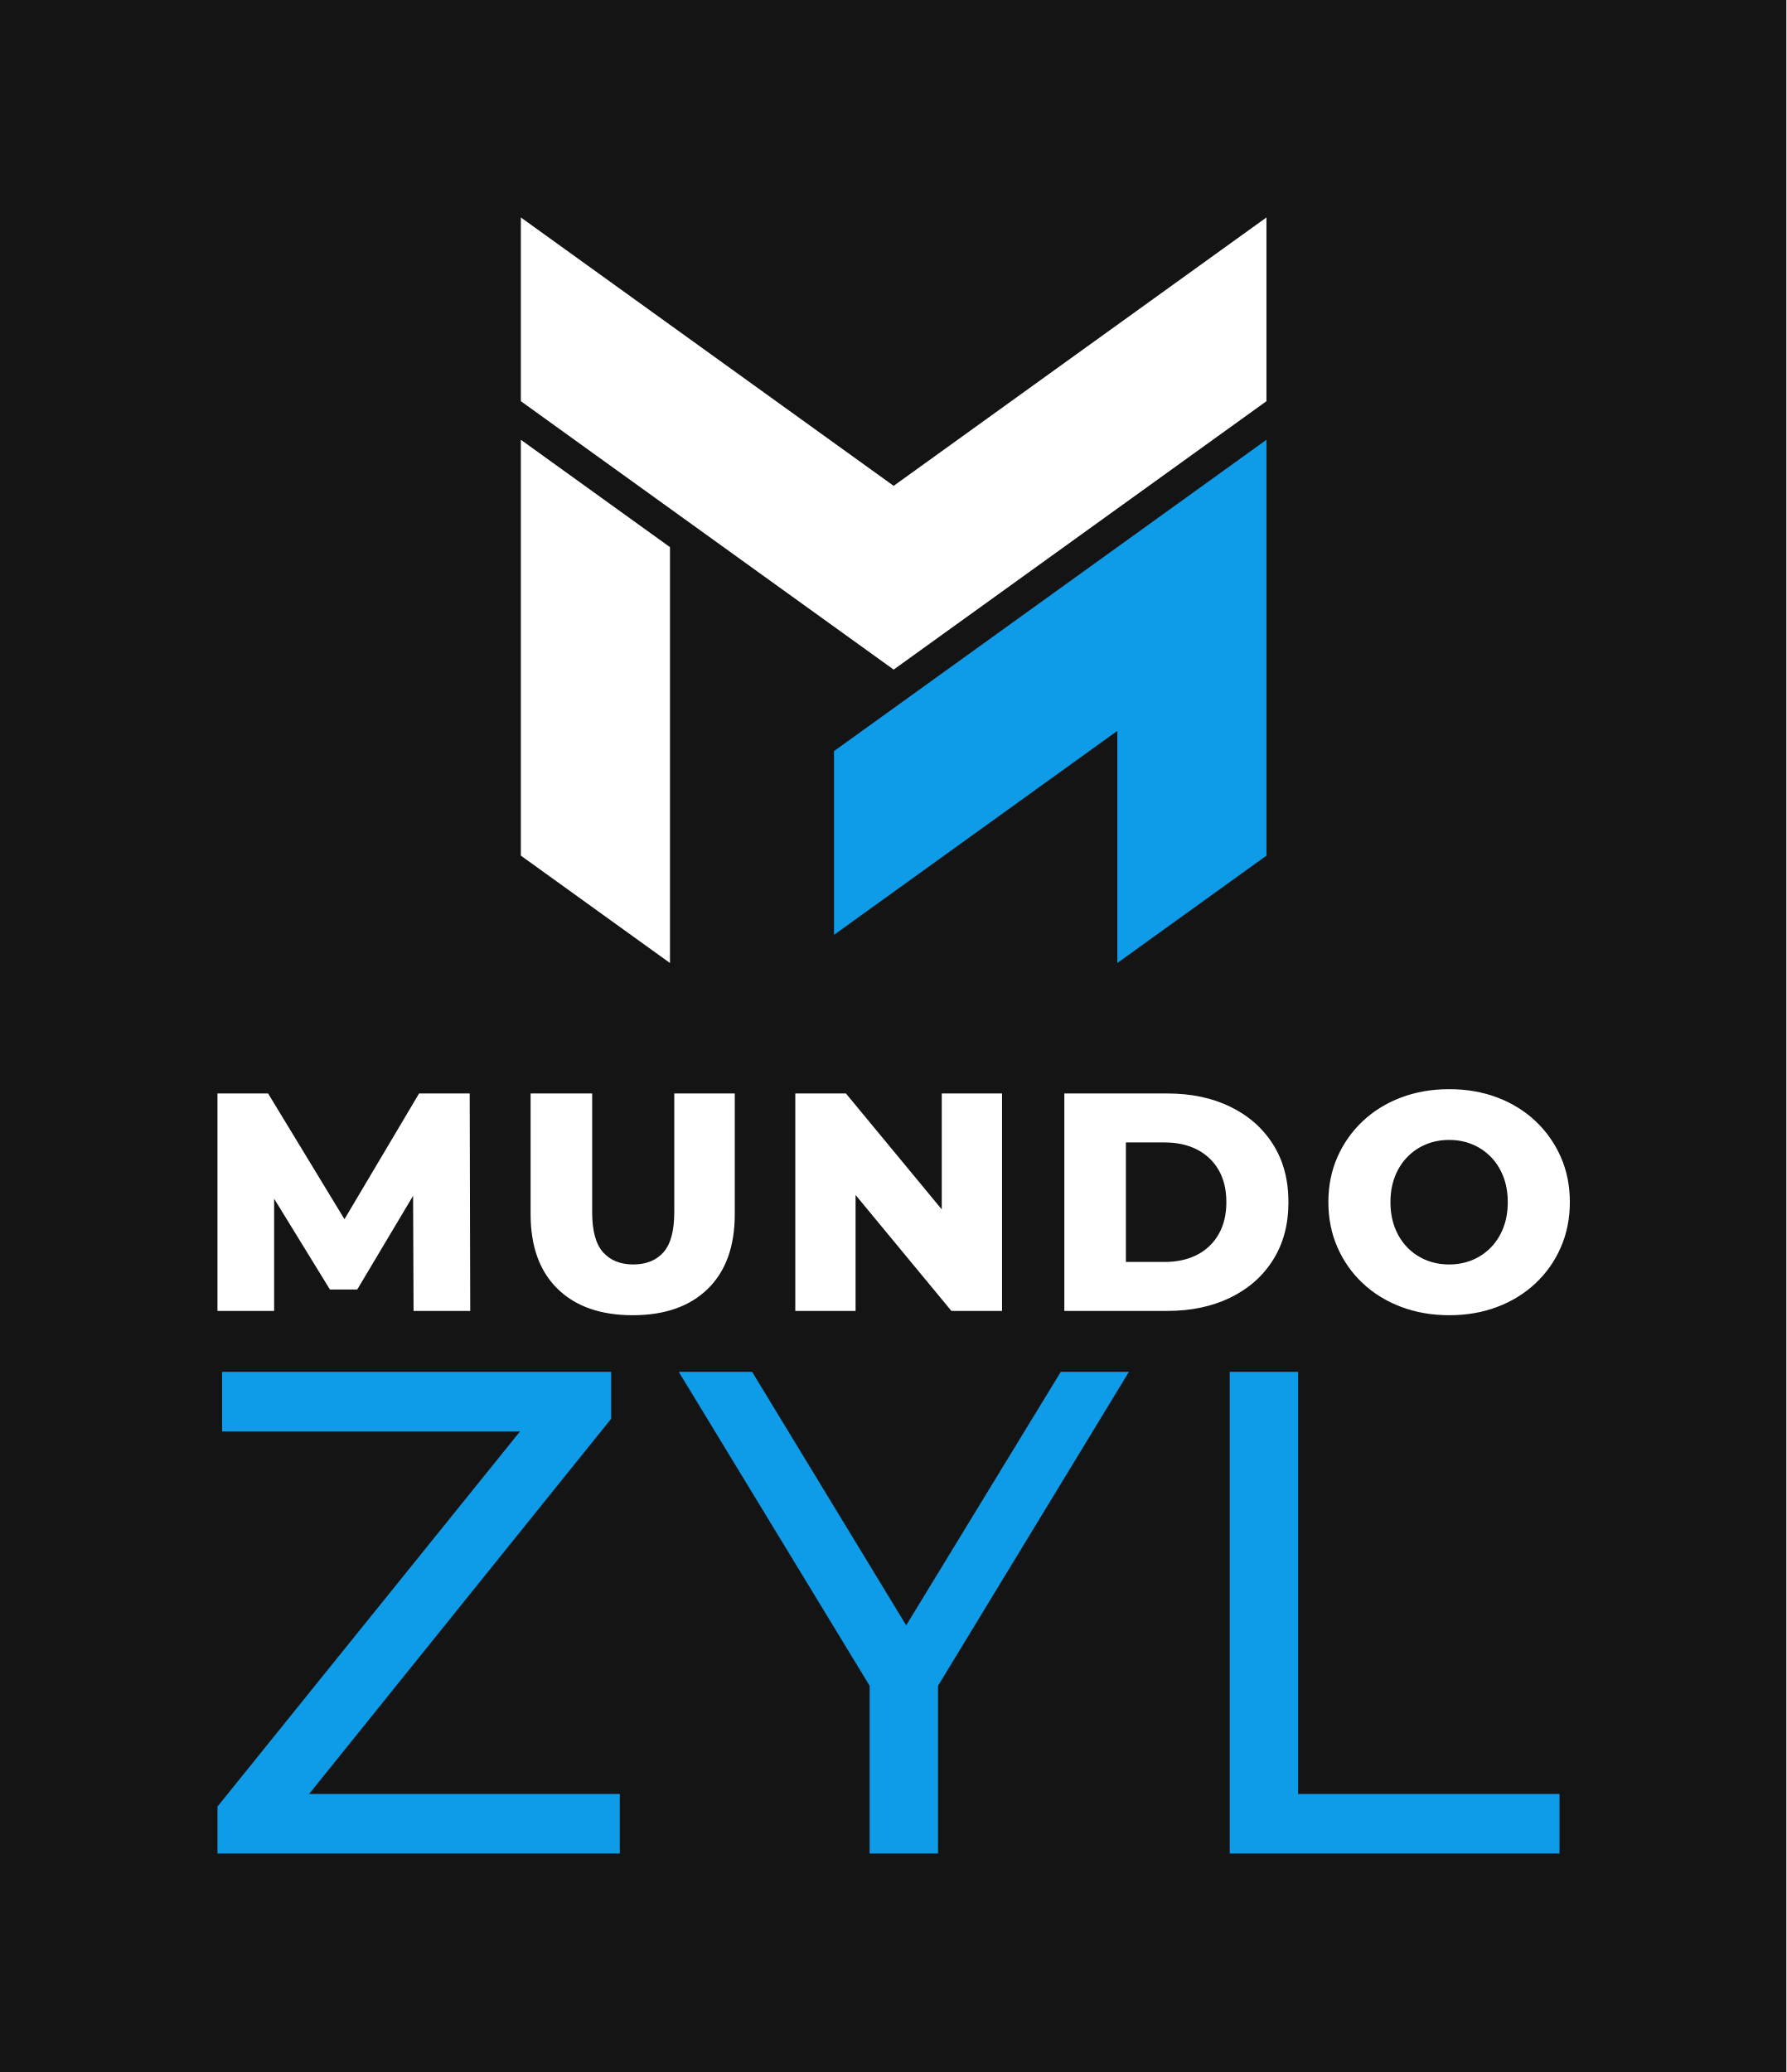
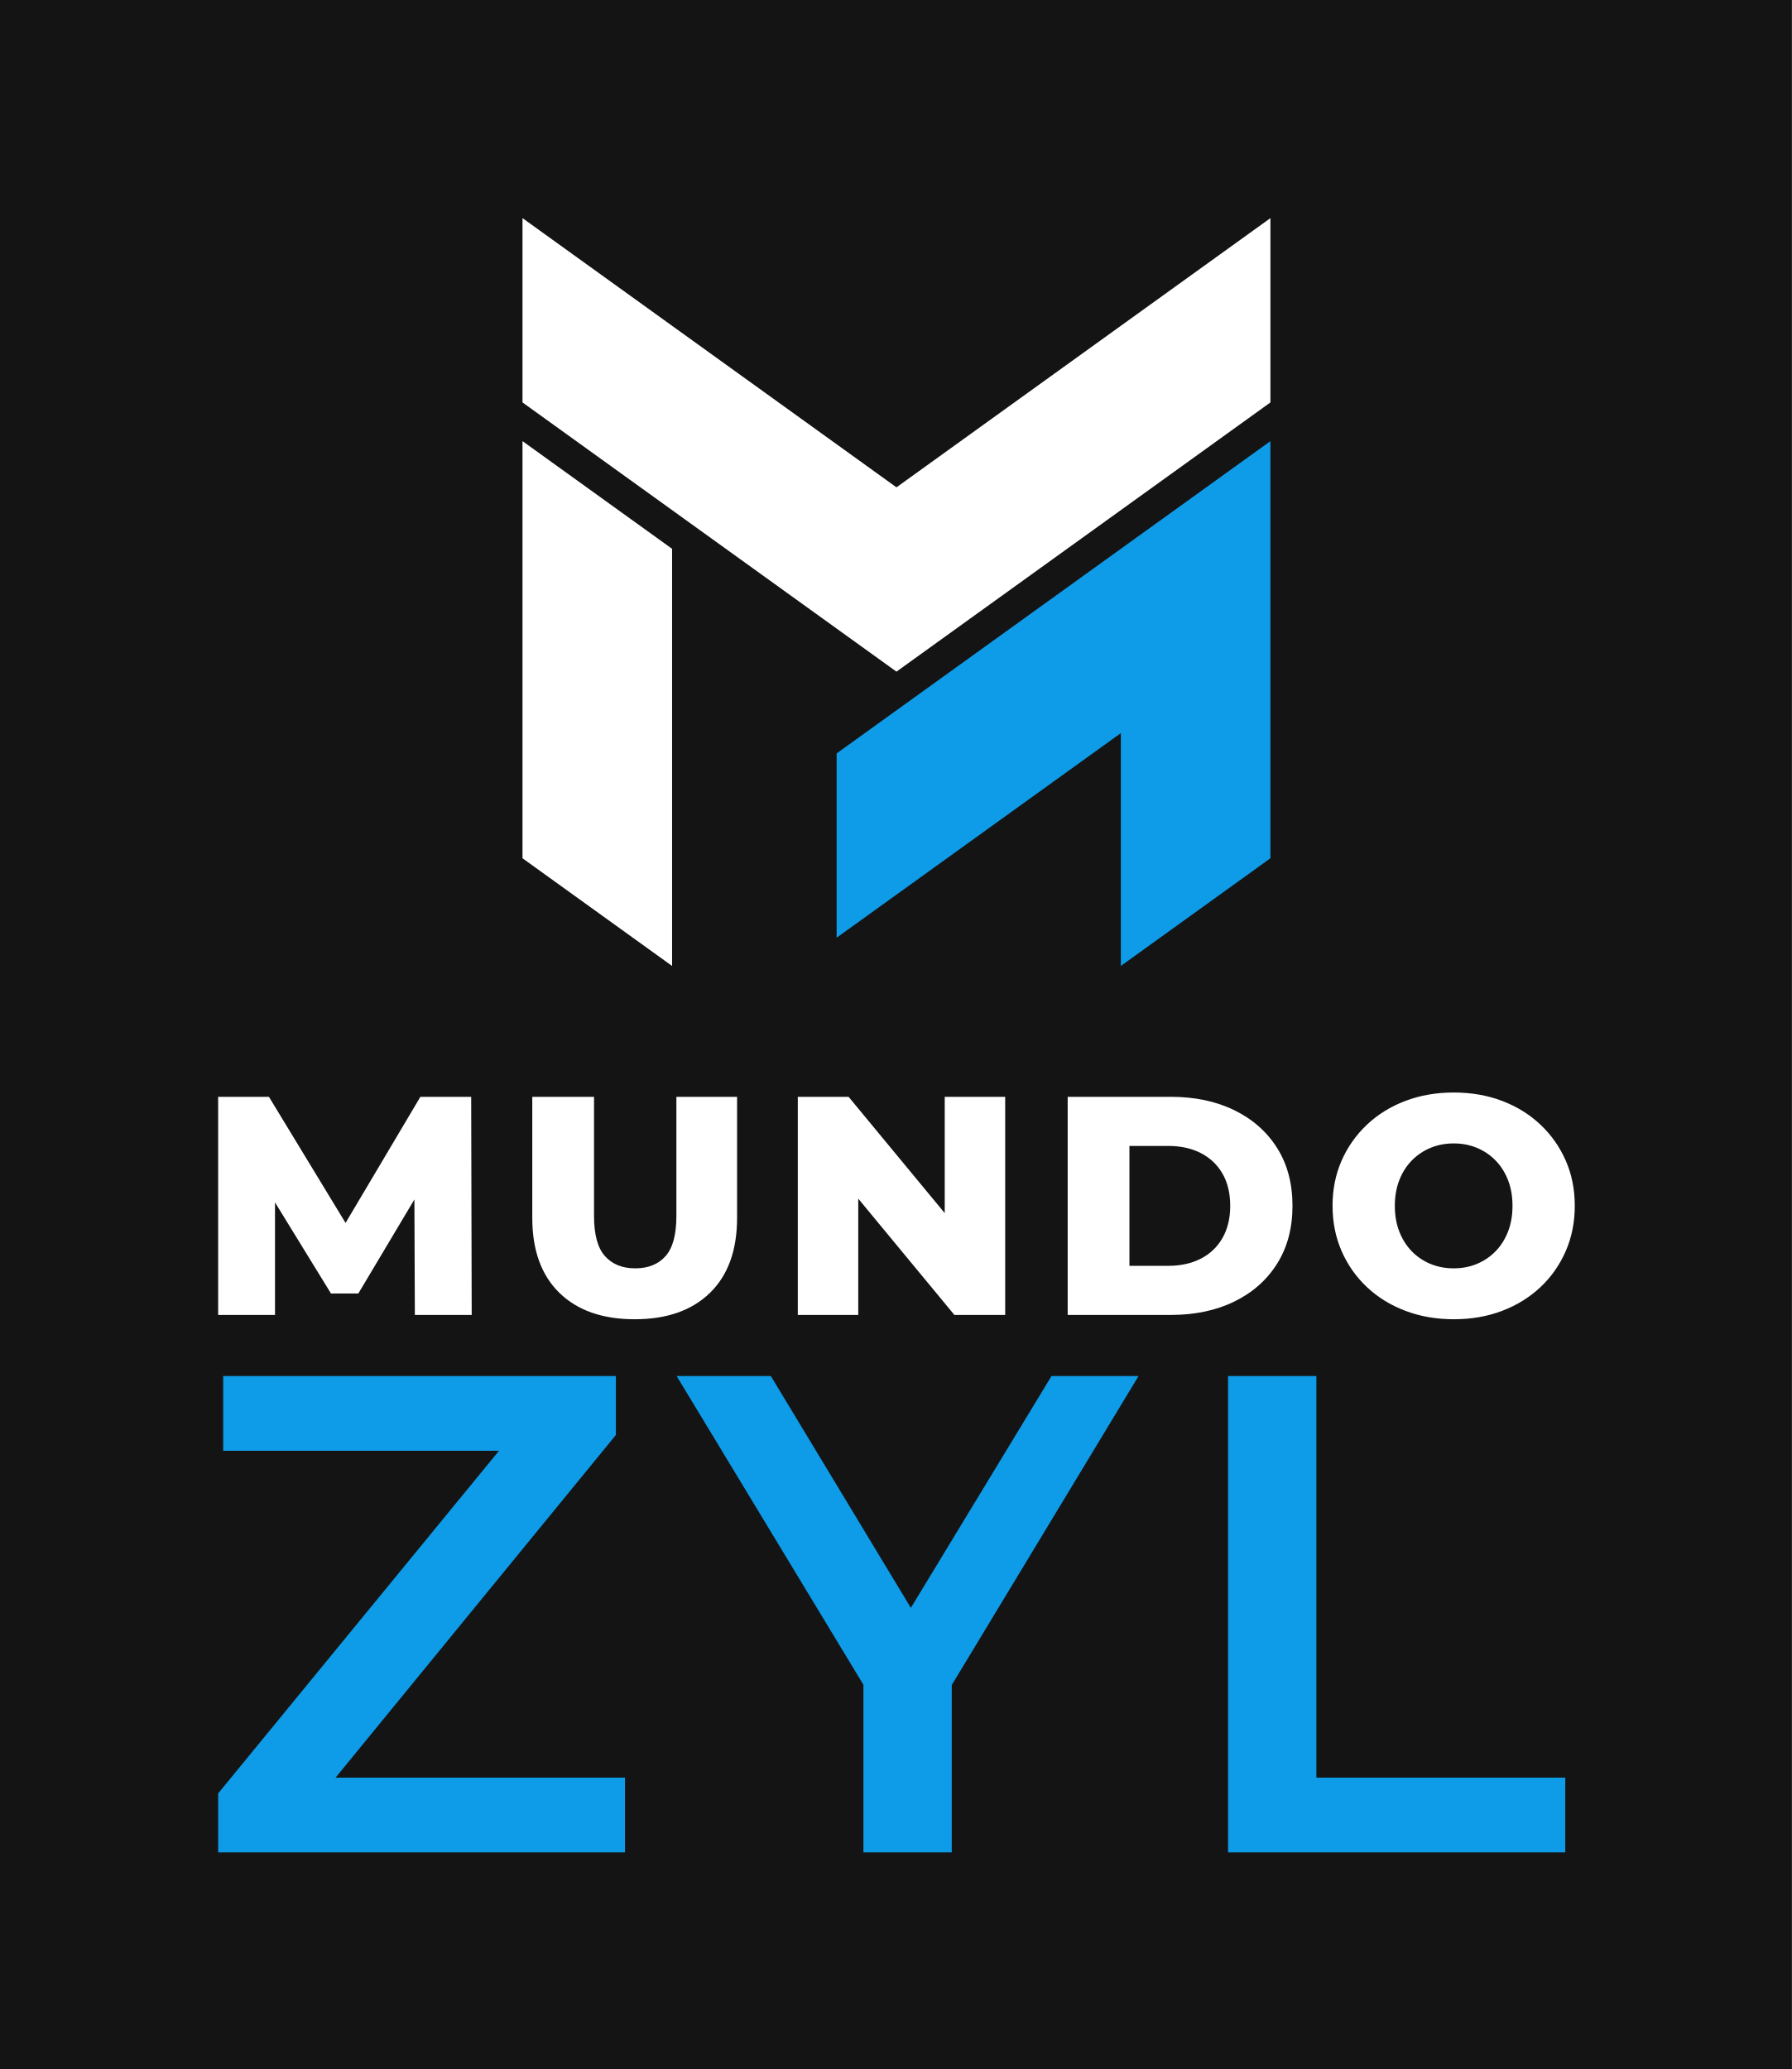
- <svg xmlns="http://www.w3.org/2000/svg" viewBox="0 0 575 667" width="575" height="667" role="img" aria-label="MUNDOZYL">
-   <rect width="575" height="667" fill="#141414" />
+ <svg xmlns="http://www.w3.org/2000/svg" viewBox="0 0 575 664" width="575" height="664" role="img" aria-label="MUNDOZYL">
+   <rect width="575" height="664" fill="#141414" />
  <polygon points="167.66,141.57 215.66,176.13 215.66,310.00 167.66,275.44" fill="#FFFFFF" />
  <polygon points="167.66,70.00 287.66,156.40 407.66,70.00 407.66,129.15 287.66,215.55 167.66,129.15" fill="#FFFFFF" />
  <polygon points="268.46,241.79 407.66,141.57 407.66,275.44 359.66,310.00 359.66,235.28 268.46,300.94" fill="#0E9BE8" />
  <path d="M70.0 422.0V352.0H86.297L115.228 399.624H106.641L134.897 352.0H151.193L151.362 422.0H133.121L132.952 379.745H136.072L114.99 415.11H106.203L84.476 379.745H88.242V422.0ZM203.659 423.383Q188.179 423.383 179.49 414.9Q170.8 406.417 170.8 390.841V352.0H190.614V390.234Q190.614 399.227 194.135 403.136Q197.655 407.045 203.828 407.045Q210.069 407.045 213.555 403.136Q217.041 399.227 217.041 390.234V352.0H236.517V390.841Q236.517 406.417 227.828 414.9Q219.138 423.383 203.659 423.383ZM256.0 422.0V352.0H272.297L310.845 398.634H303.148V352.0H322.548V422.0H306.252L267.704 375.366H275.4V422.0ZM342.6 422.0V352.0H375.704Q387.279 352.0 396.071 356.297Q404.862 360.593 409.8 368.409Q414.738 376.224 414.738 387.0Q414.738 397.707 409.8 405.557Q404.862 413.407 396.071 417.703Q387.279 422.0 375.704 422.0ZM362.414 406.238H374.828Q380.852 406.238 385.315 403.95Q389.779 401.662 392.267 397.322Q394.755 392.983 394.755 387.0Q394.755 380.917 392.267 376.628Q389.779 372.338 385.315 370.05Q380.852 367.762 374.828 367.762H362.414ZM466.514 423.383Q458.11 423.383 450.978 420.683Q443.845 417.983 438.622 413.064Q433.4 408.145 430.497 401.501Q427.593 394.857 427.593 386.967Q427.593 379.078 430.497 372.481Q433.401 365.885 438.627 360.946Q443.853 356.008 450.97 353.313Q458.087 350.617 466.473 350.617Q474.917 350.617 481.996 353.307Q489.074 355.997 494.294 360.925Q499.514 365.854 502.417 372.461Q505.321 379.068 505.321 386.971Q505.321 394.873 502.417 401.524Q499.514 408.176 494.294 413.089Q489.074 418.003 481.996 420.693Q474.917 423.383 466.514 423.383ZM466.469 407.045Q470.486 407.045 473.913 405.623Q477.339 404.201 479.906 401.568Q482.472 398.934 483.905 395.241Q485.338 391.547 485.338 386.991Q485.338 382.435 483.909 378.753Q482.479 375.071 479.911 372.436Q477.343 369.801 473.918 368.378Q470.492 366.955 466.476 366.955Q462.459 366.955 459.023 368.379Q455.588 369.803 453.014 372.44Q450.441 375.077 449.008 378.761Q447.576 382.445 447.576 386.99Q447.576 391.534 449.007 395.228Q450.438 398.922 453.009 401.566Q455.58 404.21 459.016 405.627Q462.453 407.045 466.469 407.045Z" fill="#FFFFFF" />
-   <path d="M70.0 596.667V581.558L174.239 452.303L176.705 460.775H71.482V441.6H196.732V456.709L92.681 585.965L90.027 577.492H199.509V596.667ZM279.926 596.667V537.343L284.963 550.955L218.476 441.6H242.091L298.181 533.887H285.184L341.461 441.6H363.393L296.906 550.955L301.942 537.343V596.667ZM395.838 596.667V441.6H417.854V577.492H501.998V596.667Z" fill="#0E9BE8" />
+   <path d="M70.0 594.487V575.559L168.872 454.912L172.163 465.595H71.614V441.6H197.625V460.528L98.943 581.175L95.462 570.492H200.549V594.487ZM277.058 594.487V534.091L283.528 551.385L217.116 441.6H247.349L300.773 530.067H283.746L337.416 441.6H365.345L298.989 551.385L305.402 534.091V594.487ZM394.062 594.487V441.6H422.406V570.492H502.263V594.487Z" fill="#0E9BE8" />
</svg>
